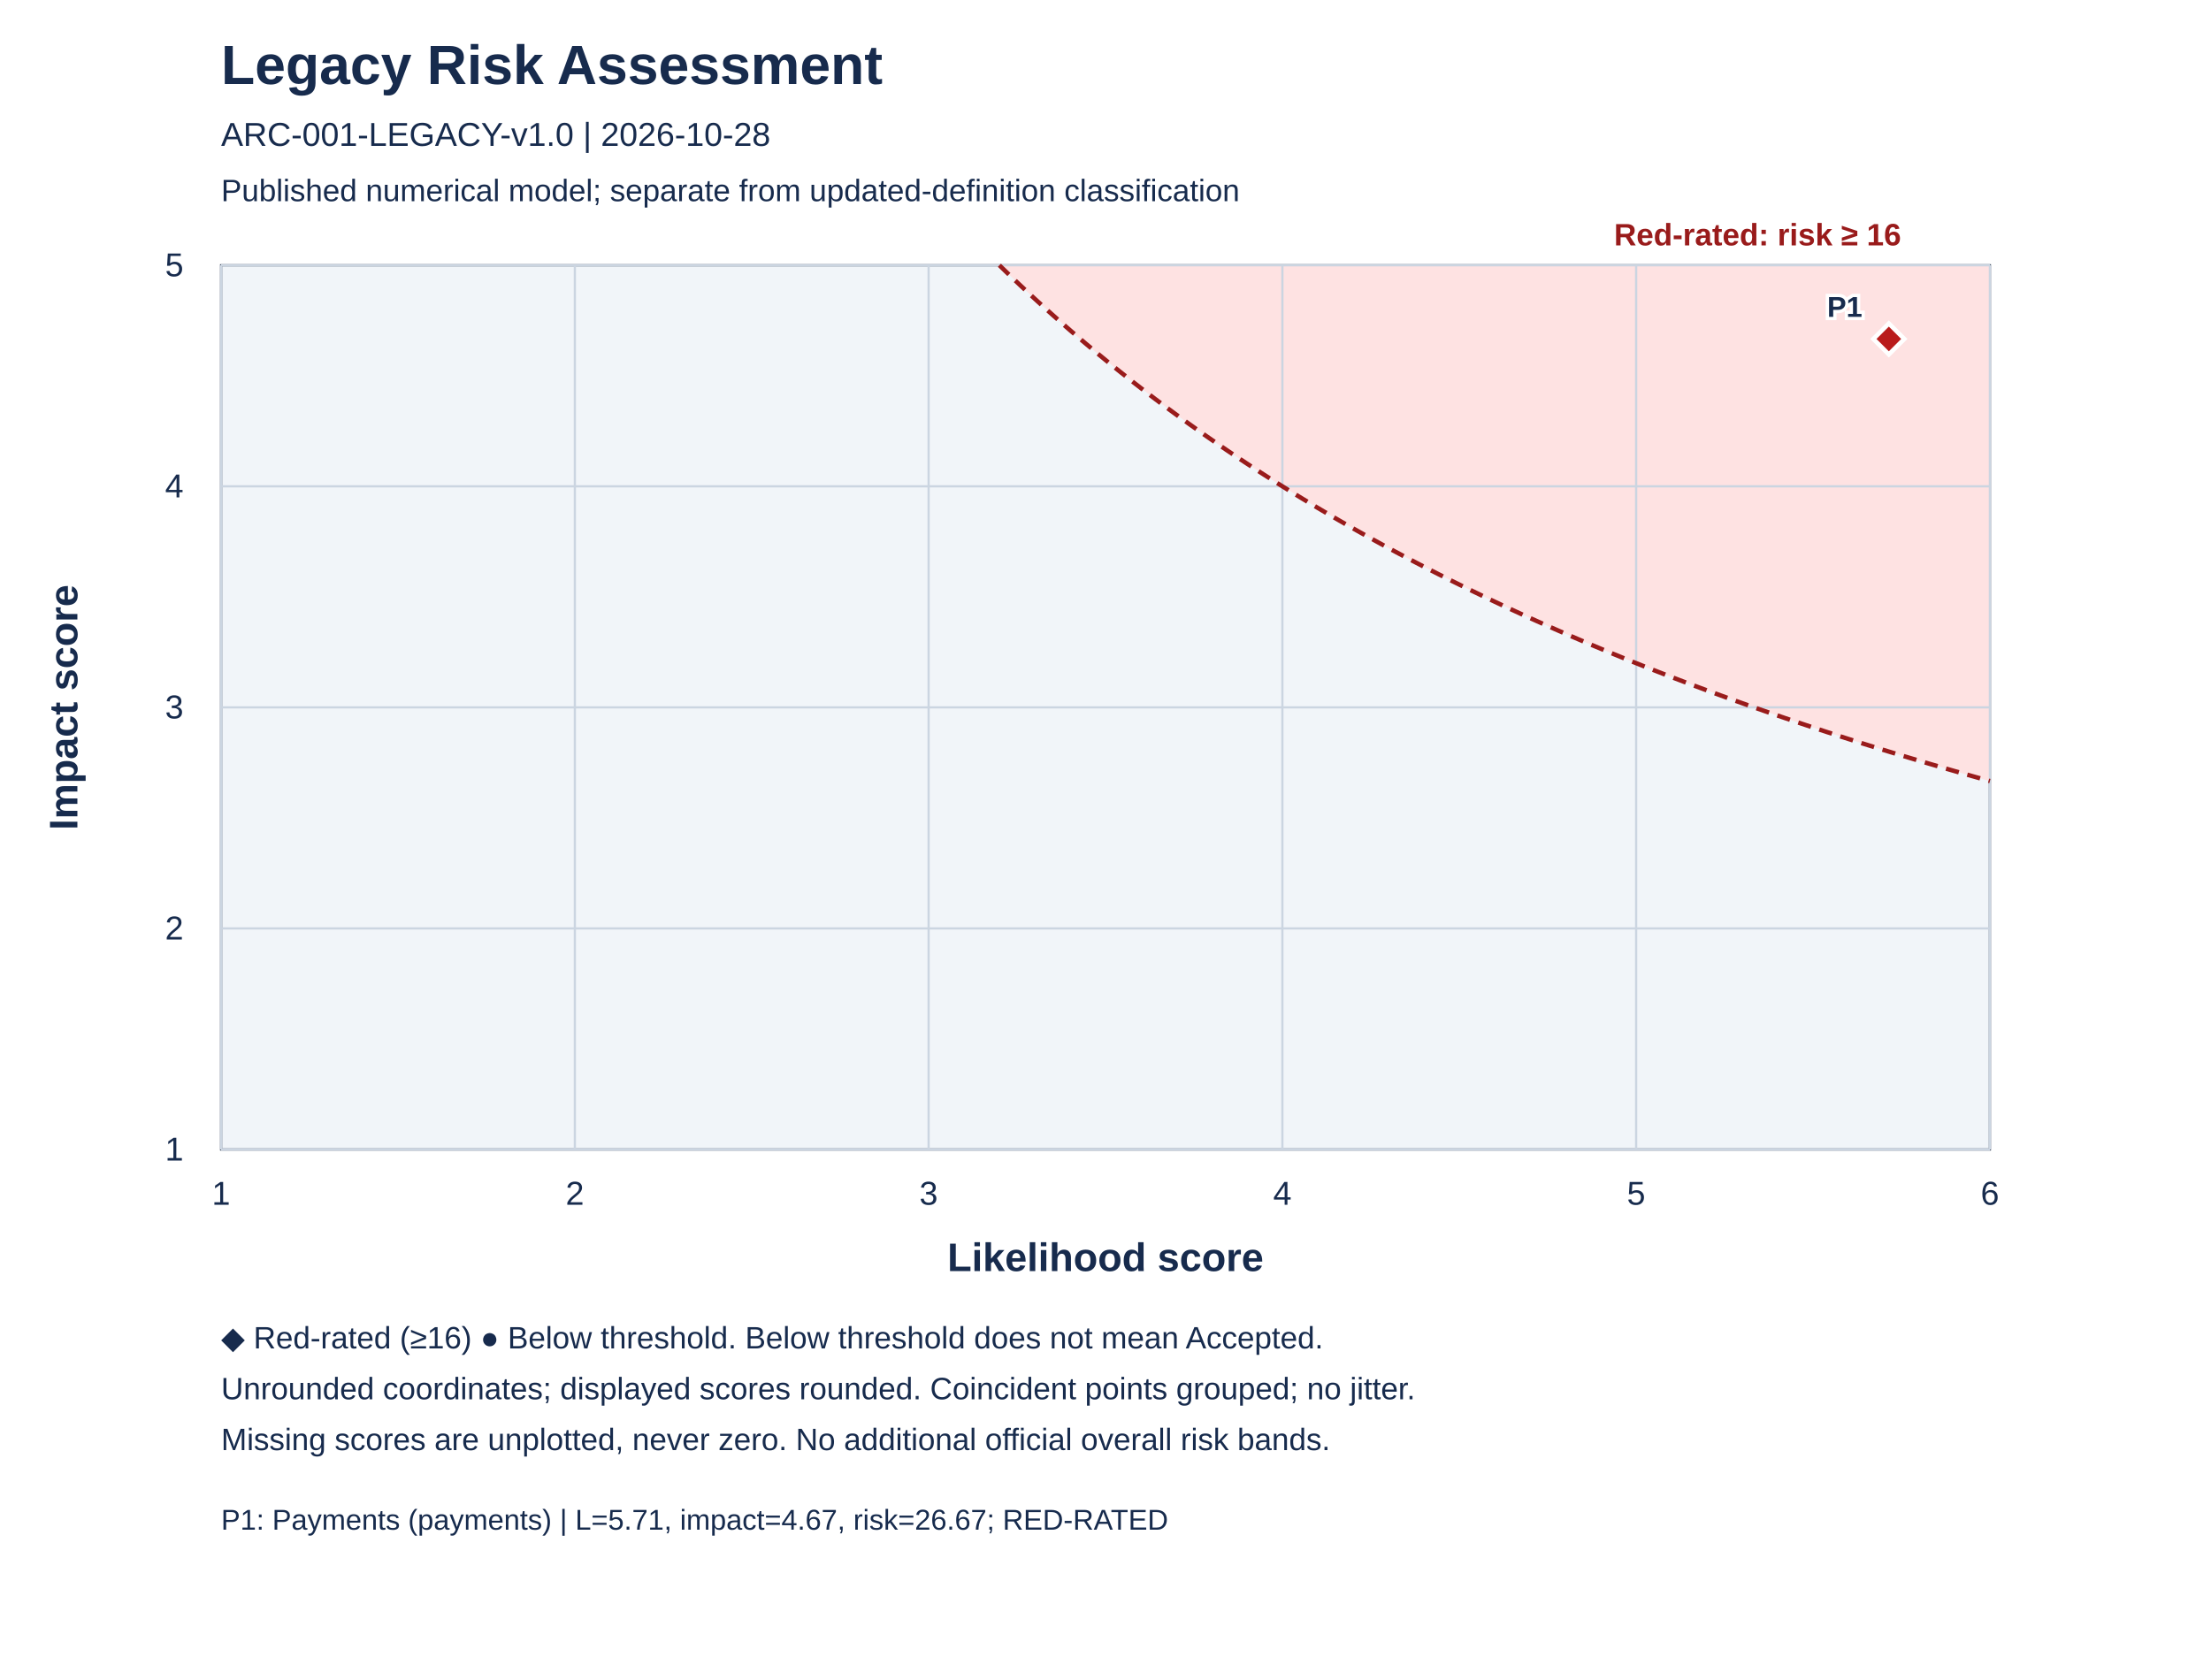
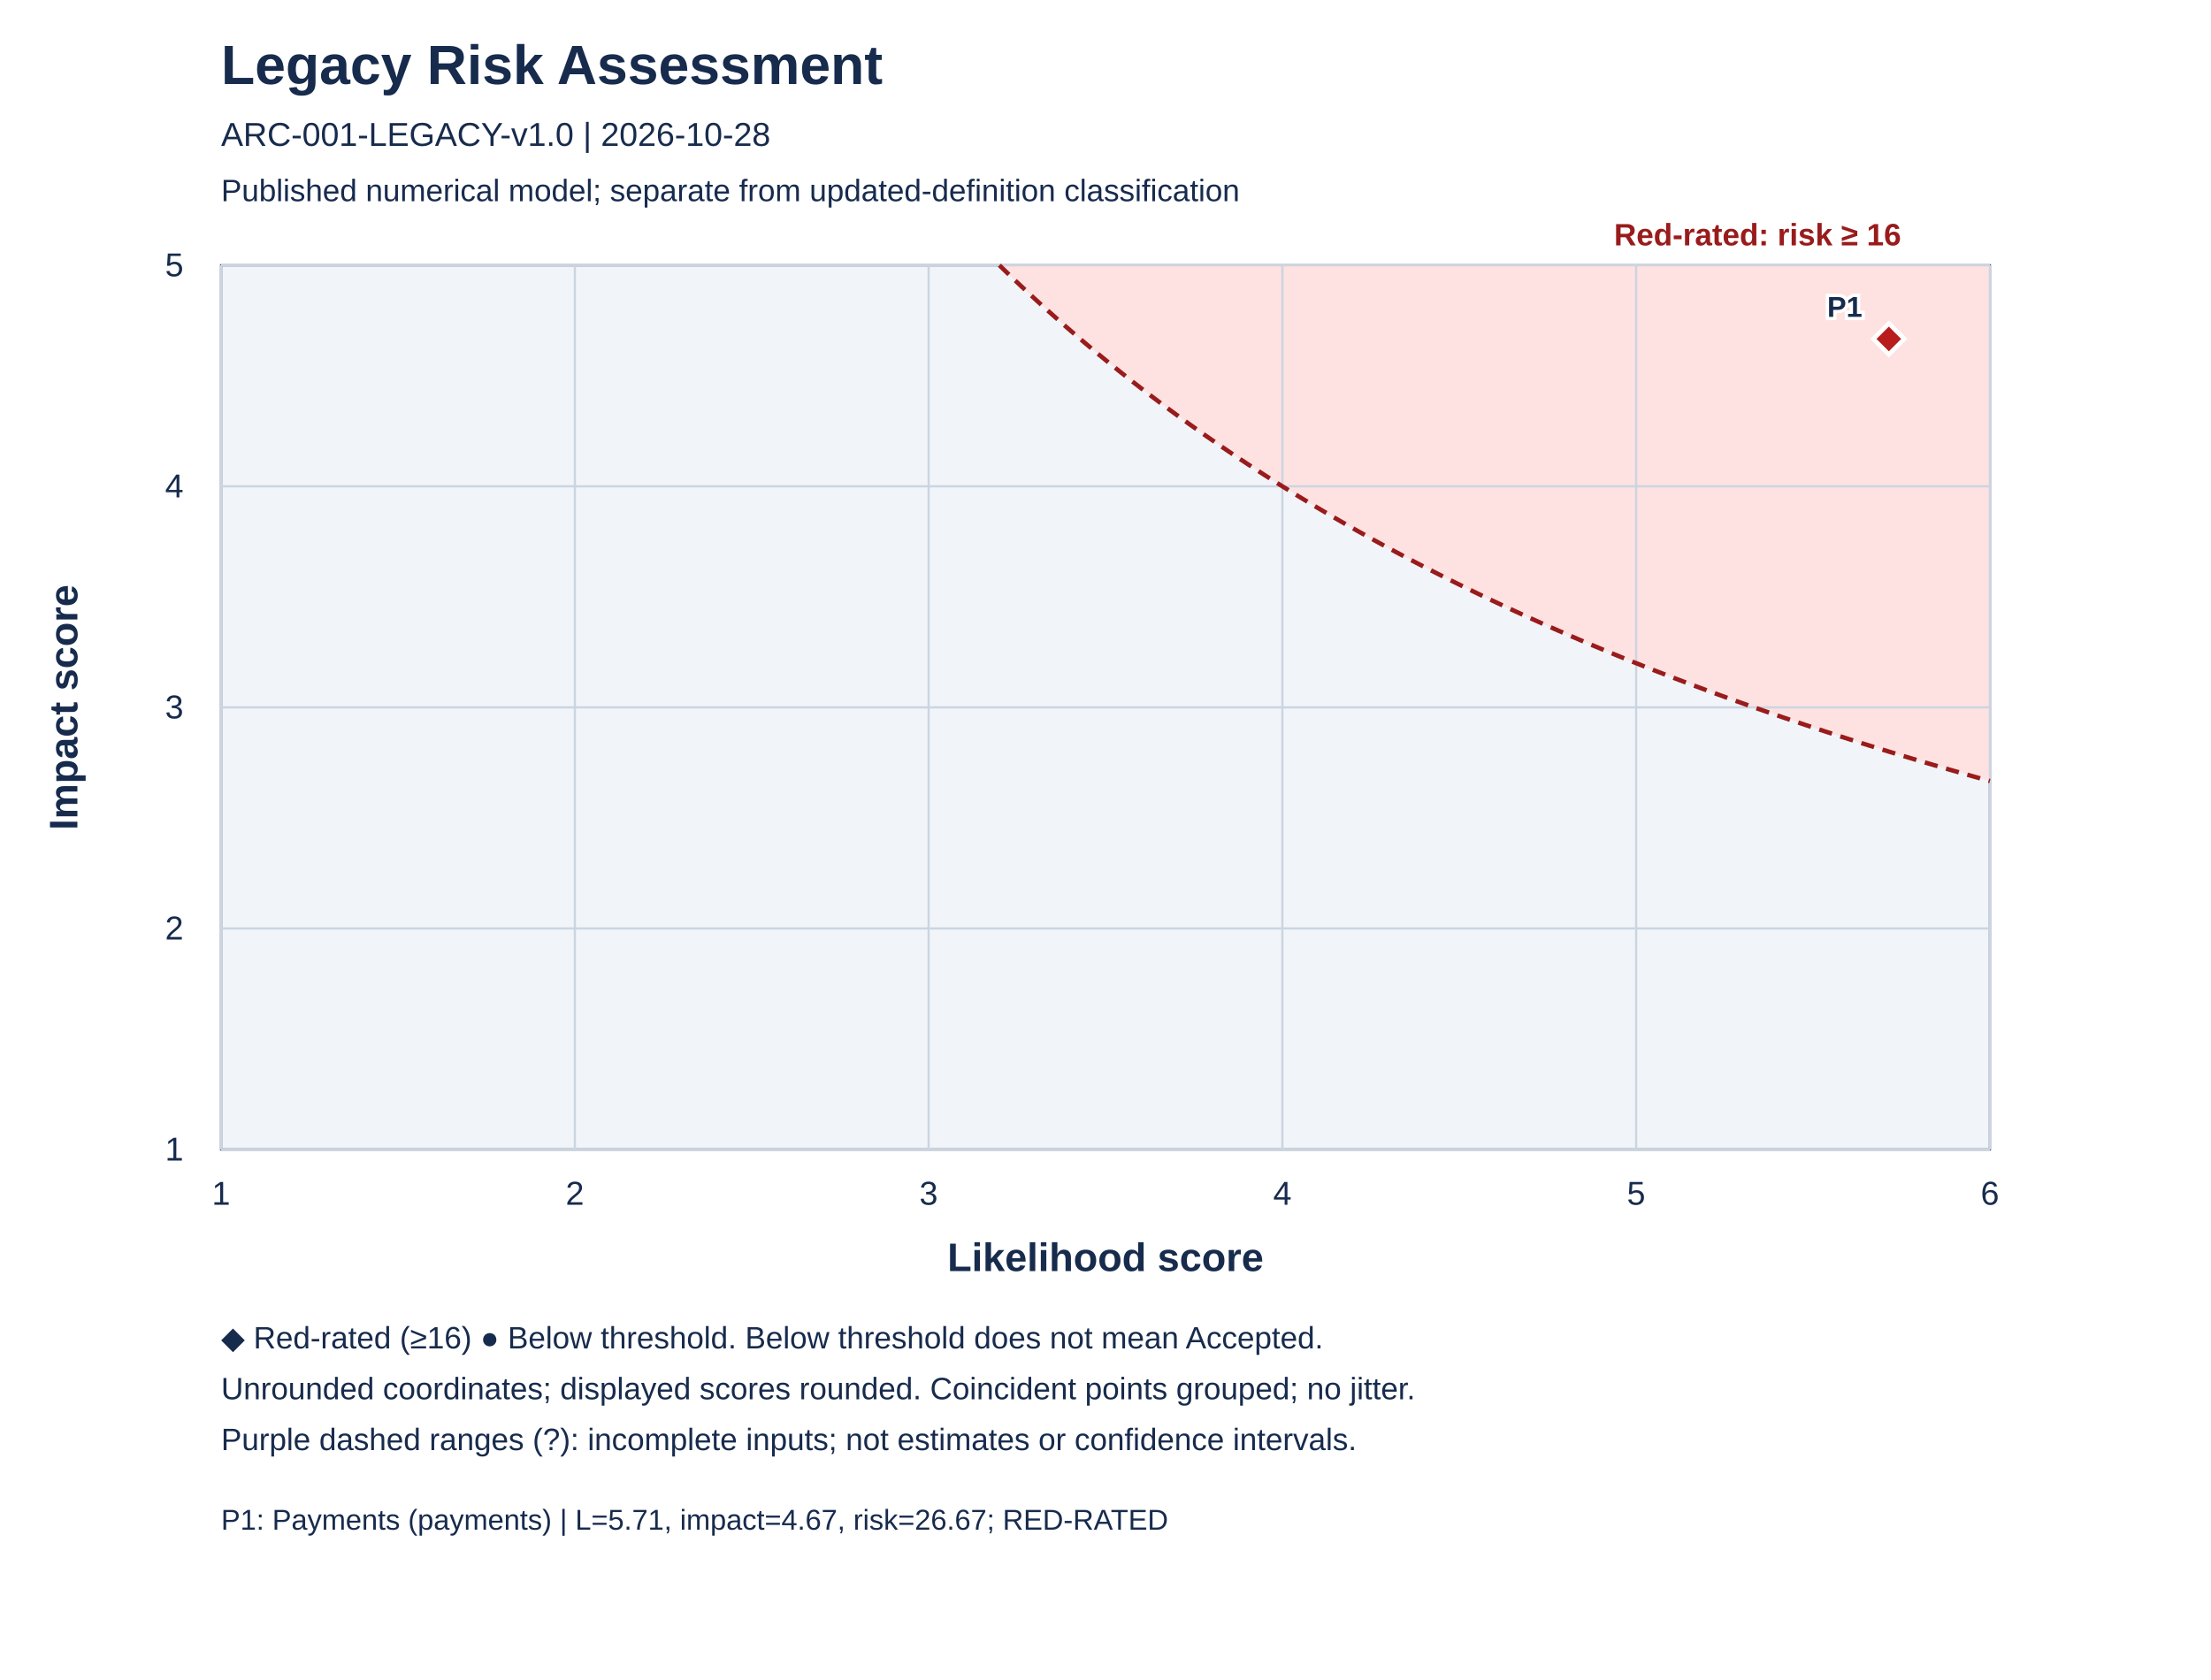
<svg xmlns="http://www.w3.org/2000/svg" viewBox="0 0 1000 760" width="1000" height="760" role="img" aria-labelledby="title description">
+   <defs>
+     <pattern id="uncertainty-hatch" width="9" height="9" patternUnits="userSpaceOnUse">
+       <path d="M 0 9 L 9 0" stroke="#7e22ce" stroke-width="1" opacity="0.22" />
+     </pattern>
+   </defs>
  <rect width="100%" height="100%" fill="white" />
  <g font-family="Arial, sans-serif" fill="#172b4d">
    <text x="100" y="38" font-size="25" font-weight="bold">Legacy Risk Assessment</text>
    <text x="100" y="66" font-size="15">ARC-001-LEGACY-v1.0 | 2026-10-28</text>
    <text x="100" y="91" font-size="14">Published numerical model; separate from updated-definition classification</text>
    <rect x="100" y="120" width="800" height="400" fill="#f1f5f9" stroke="#475569" />
    <polygon points="452.000,120 900,120 900.000,353.333 896.800,352.441 893.600,351.544 890.400,350.640 887.200,349.730 884.000,348.814 880.800,347.891 877.600,346.962 874.400,346.027 871.200,345.086 868.000,344.138 864.800,343.183 861.600,342.222 858.400,341.254 855.200,340.280 852.000,339.298 848.800,338.310 845.600,337.314 842.400,336.312 839.200,335.302 836.000,334.286 832.800,333.262 829.600,332.230 826.400,331.191 823.200,330.145 820.000,329.091 816.800,328.029 813.600,326.960 810.400,325.882 807.200,324.797 804.000,323.704 800.800,322.602 797.600,321.493 794.400,320.375 791.200,319.248 788.000,318.113 784.800,316.970 781.600,315.817 778.400,314.656 775.200,313.487 772.000,312.308 768.800,311.120 765.600,309.922 762.400,308.716 759.200,307.500 756.000,306.275 752.800,305.039 749.600,303.794 746.400,302.540 743.200,301.275 740.000,300.000 736.800,298.715 733.600,297.419 730.400,296.113 727.200,294.797 724.000,293.469 720.800,292.131 717.600,290.782 714.400,289.421 711.200,288.050 708.000,286.667 704.800,285.272 701.600,283.866 698.400,282.447 695.200,281.017 692.000,279.574 688.800,278.120 685.600,276.652 682.400,275.172 679.200,273.680 676.000,272.174 672.800,270.655 669.600,269.123 666.400,267.577 663.200,266.018 660.000,264.444 656.800,262.857 653.600,261.256 650.400,259.640 647.200,258.009 644.000,256.364 640.800,254.703 637.600,253.028 634.400,251.336 631.200,249.630 628.000,247.907 624.800,246.168 621.600,244.413 618.400,242.642 615.200,240.853 612.000,239.048 608.800,237.225 605.600,235.385 602.400,233.527 599.200,231.650 596.000,229.756 592.800,227.843 589.600,225.911 586.400,223.960 583.200,221.990 580.000,220.000 576.800,217.990 573.600,215.960 570.400,213.909 567.200,211.837 564.000,209.744 560.800,207.629 557.600,205.492 554.400,203.333 551.200,201.152 548.000,198.947 544.800,196.720 541.600,194.468 538.400,192.193 535.200,189.892 532.000,187.568 528.800,185.217 525.600,182.842 522.400,180.440 519.200,178.011 516.000,175.556 512.800,173.073 509.600,170.562 506.400,168.023 503.200,165.455 500.000,162.857 496.800,160.230 493.600,157.572 490.400,154.884 487.200,152.164 484.000,149.412 480.800,146.627 477.600,143.810 474.400,140.958 471.200,138.072 468.000,135.152 464.800,132.195 461.600,129.202 458.400,126.173 455.200,123.106 452.000,120.000" fill="#fee2e2" />
    <path d="M 100 120 V 520" stroke="#cbd5e1" />
    <text x="100" y="545" text-anchor="middle" font-size="15">1</text>
    <path d="M 260 120 V 520" stroke="#cbd5e1" />
    <text x="260" y="545" text-anchor="middle" font-size="15">2</text>
    <path d="M 420 120 V 520" stroke="#cbd5e1" />
    <text x="420" y="545" text-anchor="middle" font-size="15">3</text>
    <path d="M 580 120 V 520" stroke="#cbd5e1" />
    <text x="580" y="545" text-anchor="middle" font-size="15">4</text>
    <path d="M 740 120 V 520" stroke="#cbd5e1" />
    <text x="740" y="545" text-anchor="middle" font-size="15">5</text>
    <path d="M 900 120 V 520" stroke="#cbd5e1" />
    <text x="900" y="545" text-anchor="middle" font-size="15">6</text>
    <path d="M 100 520 H 900" stroke="#cbd5e1" />
    <text x="83" y="525" text-anchor="end" font-size="15">1</text>
    <path d="M 100 420 H 900" stroke="#cbd5e1" />
    <text x="83" y="425" text-anchor="end" font-size="15">2</text>
    <path d="M 100 320 H 900" stroke="#cbd5e1" />
    <text x="83" y="325" text-anchor="end" font-size="15">3</text>
    <path d="M 100 220 H 900" stroke="#cbd5e1" />
    <text x="83" y="225" text-anchor="end" font-size="15">4</text>
    <path d="M 100 120 H 900" stroke="#cbd5e1" />
    <text x="83" y="125" text-anchor="end" font-size="15">5</text>
    <polyline points="452.000,120.000 455.200,123.106 458.400,126.173 461.600,129.202 464.800,132.195 468.000,135.152 471.200,138.072 474.400,140.958 477.600,143.810 480.800,146.627 484.000,149.412 487.200,152.164 490.400,154.884 493.600,157.572 496.800,160.230 500.000,162.857 503.200,165.455 506.400,168.023 509.600,170.562 512.800,173.073 516.000,175.556 519.200,178.011 522.400,180.440 525.600,182.842 528.800,185.217 532.000,187.568 535.200,189.892 538.400,192.193 541.600,194.468 544.800,196.720 548.000,198.947 551.200,201.152 554.400,203.333 557.600,205.492 560.800,207.629 564.000,209.744 567.200,211.837 570.400,213.909 573.600,215.960 576.800,217.990 580.000,220.000 583.200,221.990 586.400,223.960 589.600,225.911 592.800,227.843 596.000,229.756 599.200,231.650 602.400,233.527 605.600,235.385 608.800,237.225 612.000,239.048 615.200,240.853 618.400,242.642 621.600,244.413 624.800,246.168 628.000,247.907 631.200,249.630 634.400,251.336 637.600,253.028 640.800,254.703 644.000,256.364 647.200,258.009 650.400,259.640 653.600,261.256 656.800,262.857 660.000,264.444 663.200,266.018 666.400,267.577 669.600,269.123 672.800,270.655 676.000,272.174 679.200,273.680 682.400,275.172 685.600,276.652 688.800,278.120 692.000,279.574 695.200,281.017 698.400,282.447 701.600,283.866 704.800,285.272 708.000,286.667 711.200,288.050 714.400,289.421 717.600,290.782 720.800,292.131 724.000,293.469 727.200,294.797 730.400,296.113 733.600,297.419 736.800,298.715 740.000,300.000 743.200,301.275 746.400,302.540 749.600,303.794 752.800,305.039 756.000,306.275 759.200,307.500 762.400,308.716 765.600,309.922 768.800,311.120 772.000,312.308 775.200,313.487 778.400,314.656 781.600,315.817 784.800,316.970 788.000,318.113 791.200,319.248 794.400,320.375 797.600,321.493 800.800,322.602 804.000,323.704 807.200,324.797 810.400,325.882 813.600,326.960 816.800,328.029 820.000,329.091 823.200,330.145 826.400,331.191 829.600,332.230 832.800,333.262 836.000,334.286 839.200,335.302 842.400,336.312 845.600,337.314 848.800,338.310 852.000,339.298 855.200,340.280 858.400,341.254 861.600,342.222 864.800,343.183 868.000,344.138 871.200,345.086 874.400,346.027 877.600,346.962 880.800,347.891 884.000,348.814 887.200,349.730 890.400,350.640 893.600,351.544 896.800,352.441 900.000,353.333" fill="none" stroke="#991b1b" stroke-width="2" stroke-dasharray="6 4" />
    <text x="730" y="111" font-size="14" font-weight="bold" fill="#991b1b">Red-rated: risk ≥ 16</text>
    <text x="500" y="575" text-anchor="middle" font-size="18" font-weight="bold">Likelihood score</text>
    <text transform="translate(35 320) rotate(-90)" text-anchor="middle" font-size="18" font-weight="bold">Impact score</text>
    <g data-system-ids="payments">
      <path d="M 854.286 146.333 L 861.286 153.333 L 854.286 160.333 L 847.286 153.333 Z" fill="#b91c1c" stroke="white" stroke-width="2" />
      <text x="842.286" y="143.333" text-anchor="end" font-size="13" font-weight="bold" stroke="white" stroke-width="3" paint-order="stroke">P1</text>
    </g>
    <text x="100" y="610" font-size="14">◆ Red-rated (≥16)   ● Below threshold. Below threshold does not mean Accepted.</text>
    <text x="100" y="633" font-size="14">Unrounded coordinates; displayed scores rounded. Coincident points grouped; no jitter.</text>
-     <text x="100" y="656" font-size="14">Missing scores are unplotted, never zero. No additional official overall risk bands.</text>
+     <text x="100" y="656" font-size="14">Purple dashed ranges (?): incomplete inputs; not estimates or confidence intervals.</text>
    <g>
      <text x="100" y="692" font-size="13">P1: Payments (payments) | L=5.71, impact=4.67, risk=26.67; RED-RATED</text>
    </g>
  </g>
</svg>
